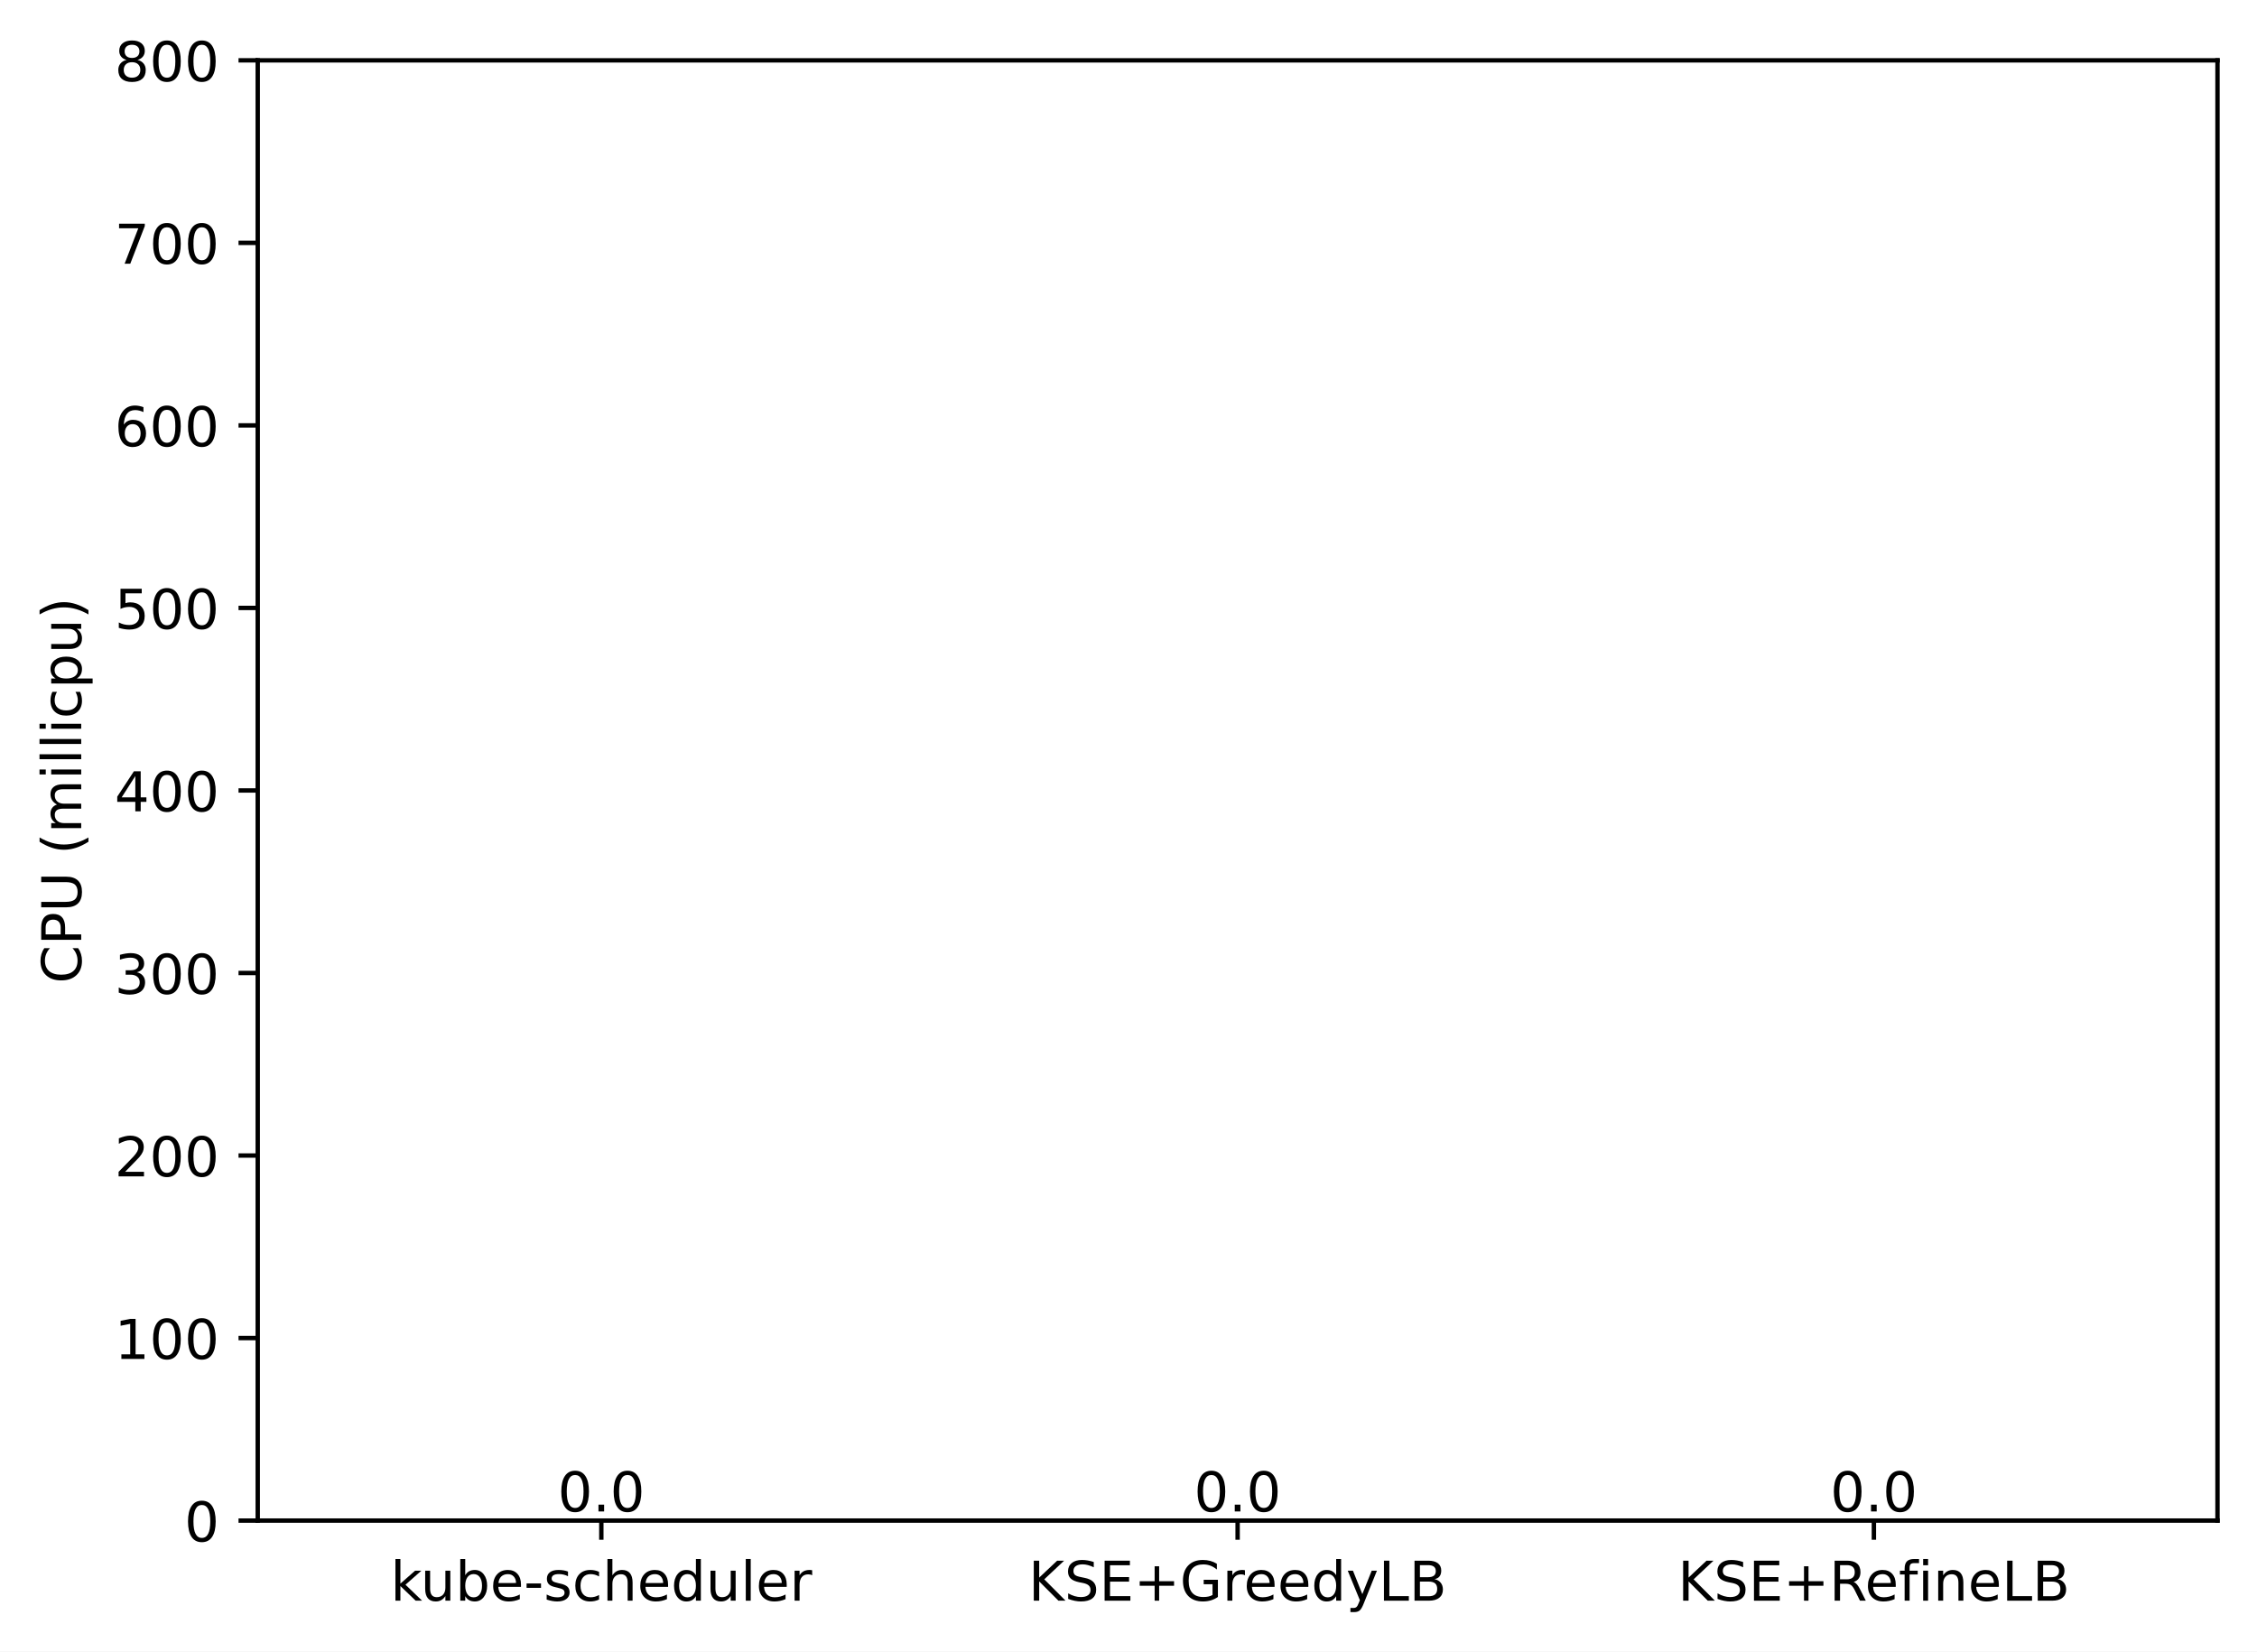
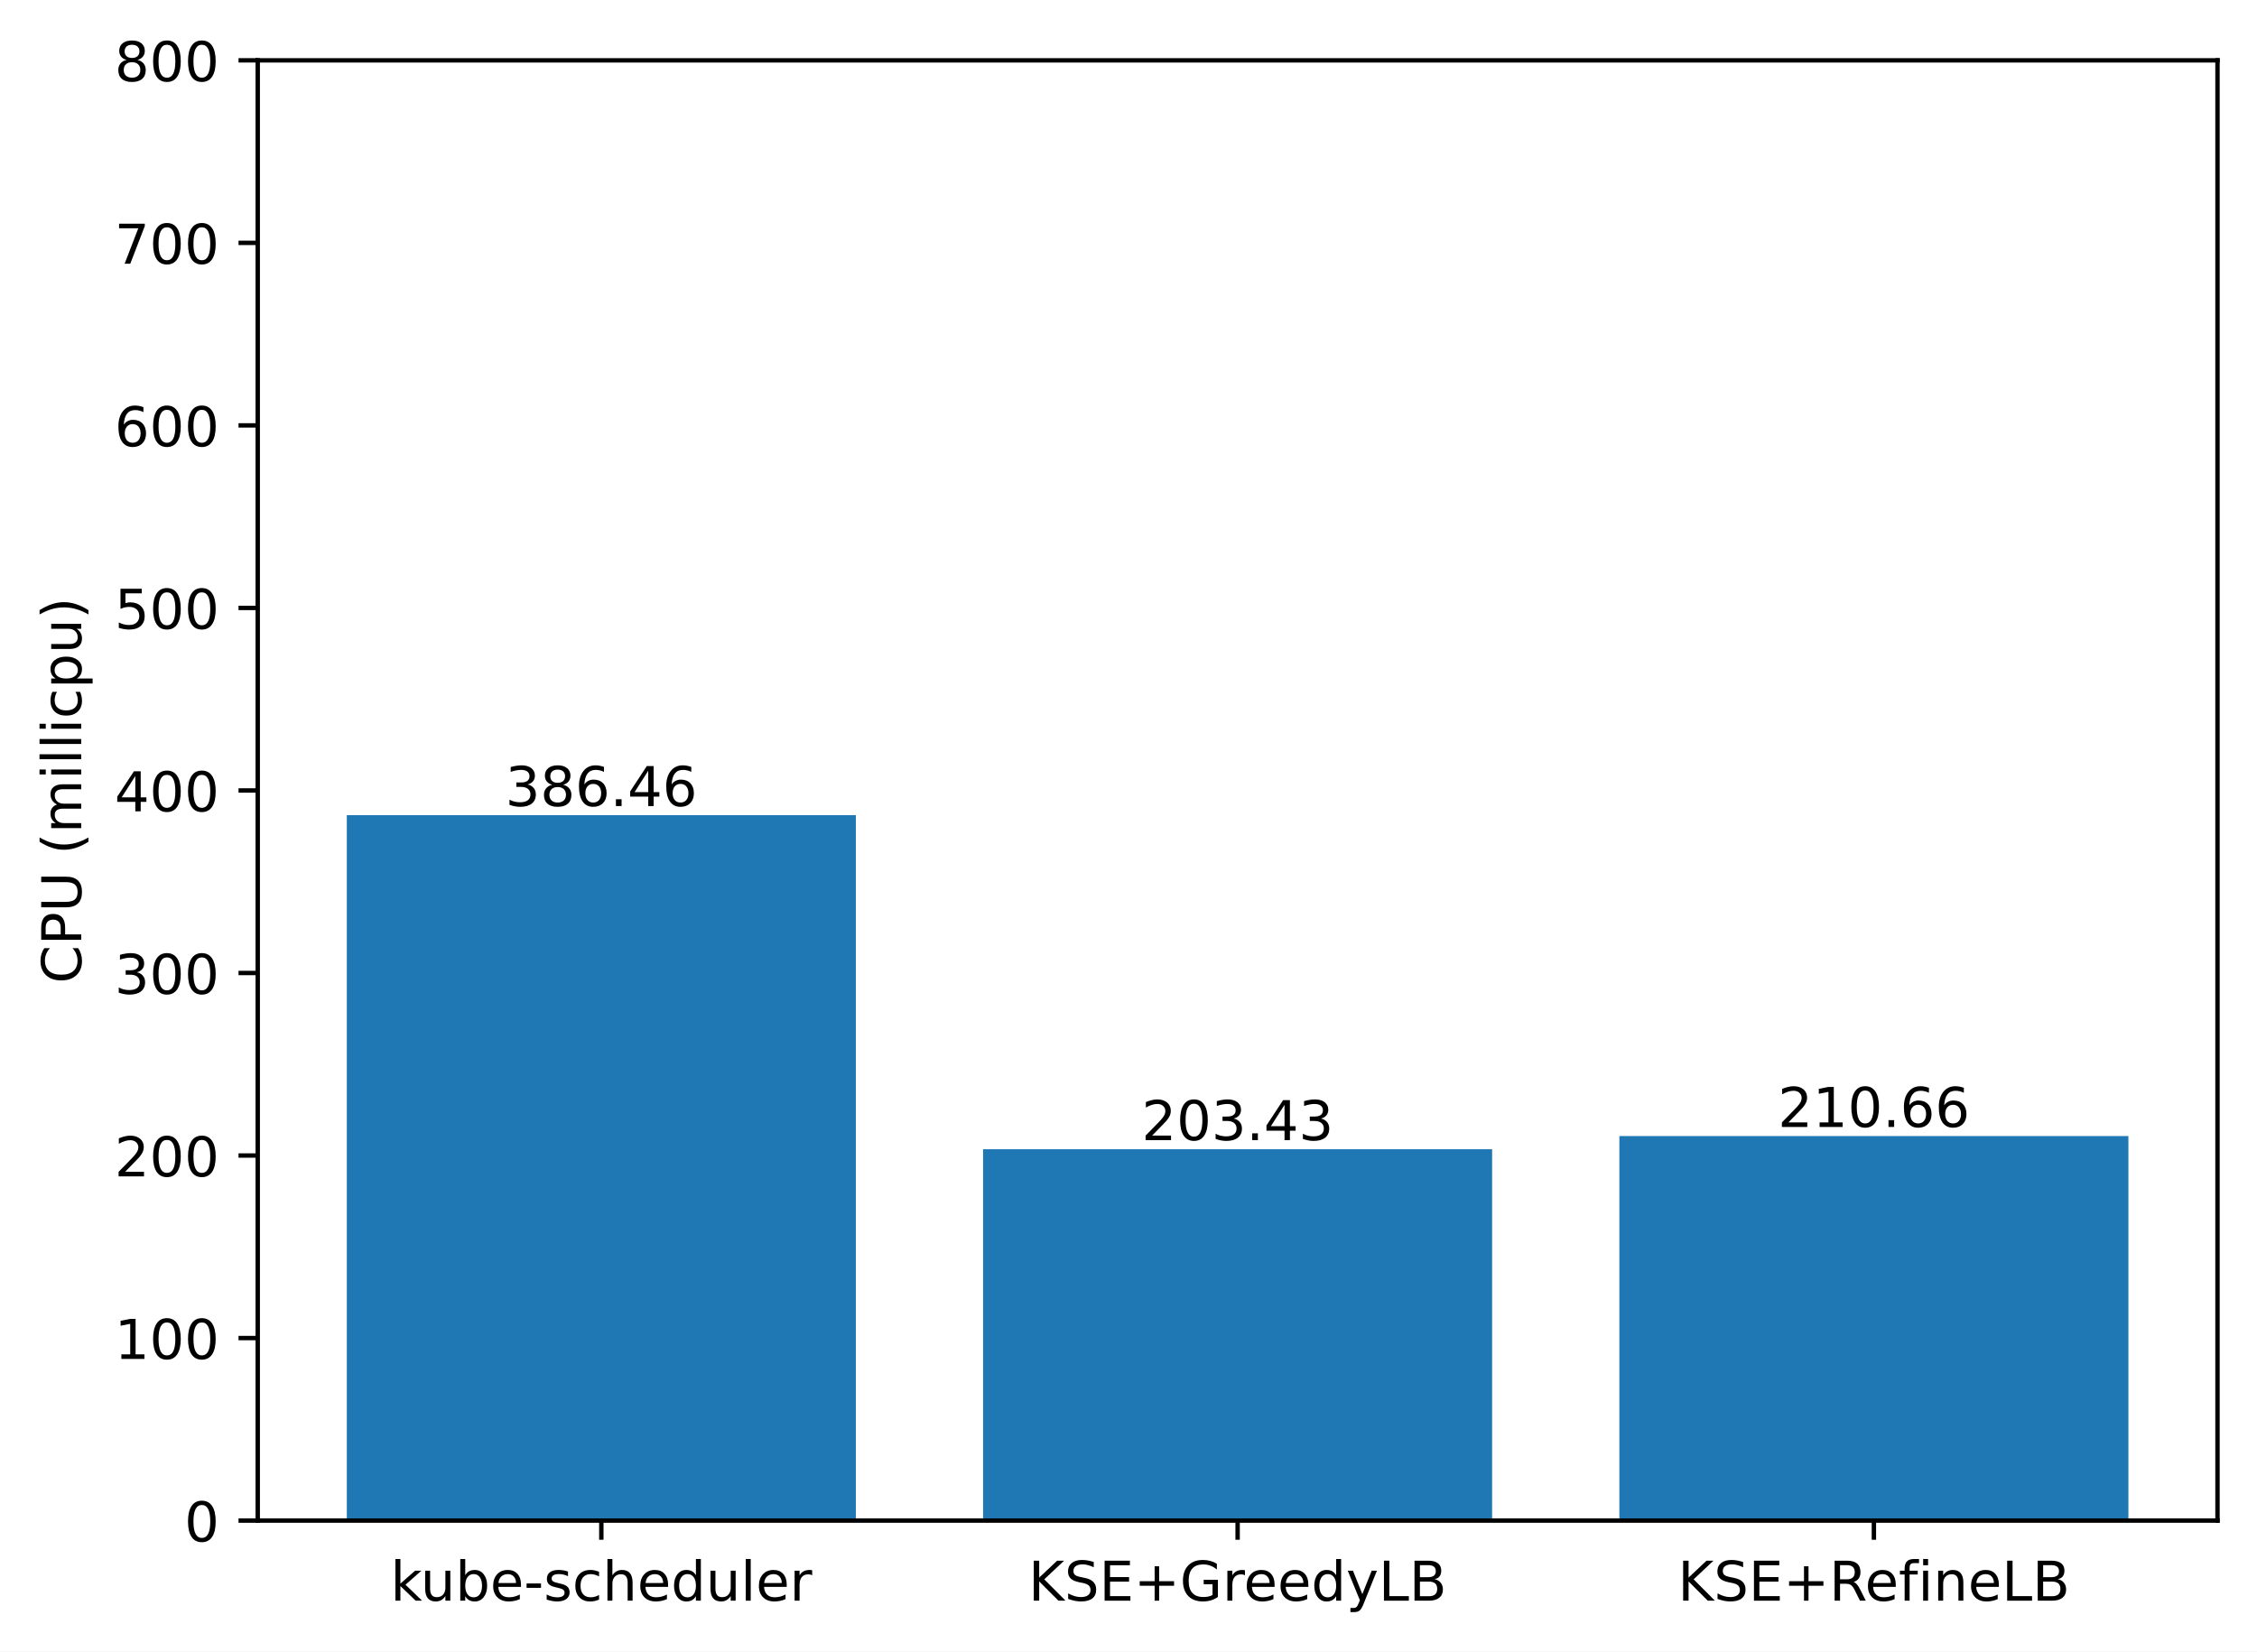
<svg xmlns="http://www.w3.org/2000/svg" xmlns:xlink="http://www.w3.org/1999/xlink" width="411.286pt" height="300.989pt" viewBox="0 0 411.286 300.989" version="1.1">
  <defs>
    <style type="text/css">*{stroke-linejoin: round; stroke-linecap: butt}</style>
  </defs>
  <g id="figure_1">
    <g id="patch_1">
      <path d="M 0 300.989  L 411.286 300.989  L 411.286 0  L 0 0  z " style="fill: #ffffff" />
    </g>
    <g id="axes_1">
      <g id="patch_2">
        <path d="M 46.966 277.111  L 404.086 277.111  L 404.086 10.999  L 46.966 10.999  z " style="fill: #ffffff" />
      </g>
      <g id="patch_3">
-         <path d="M 63.198 277.111  L 155.957 277.111  L 155.957 277.111  L 63.198 277.111  z " clip-path="url(#p5b74772a13)" style="fill: #1f77b4" />
+         <path d="M 63.198 277.111  L 155.957 277.111  L 155.957 148.559  L 63.198 148.559  z " clip-path="url(#p8210114c65)" style="fill: #1f77b4" />
      </g>
      <g id="patch_4">
-         <path d="M 179.146 277.111  L 271.905 277.111  L 271.905 277.111  L 179.146 277.111  z " clip-path="url(#p5b74772a13)" style="fill: #1f77b4" />
+         <path d="M 179.146 277.111  L 271.905 277.111  L 271.905 209.442  L 179.146 209.442  z " clip-path="url(#p8210114c65)" style="fill: #1f77b4" />
      </g>
      <g id="patch_5">
-         <path d="M 295.094 277.111  L 387.853 277.111  L 387.853 277.111  L 295.094 277.111  z " clip-path="url(#p5b74772a13)" style="fill: #1f77b4" />
+         <path d="M 295.094 277.111  L 387.853 277.111  L 387.853 207.037  L 295.094 207.037  z " clip-path="url(#p8210114c65)" style="fill: #1f77b4" />
      </g>
      <g id="matplotlib.axis_1">
        <g id="xtick_1">
          <g id="line2d_1">
            <defs>
-               <path id="m9b5646c5d6" d="M 0 0  L 0 3.5  " style="stroke: #000000; stroke-width: 0.8" />
+               <path id="m7351c41ca5" d="M 0 0  L 0 3.5  " style="stroke: #000000; stroke-width: 0.8" />
            </defs>
            <g>
-               <use xlink:href="#m9b5646c5d6" x="109.578" y="277.111" style="stroke: #000000; stroke-width: 0.8" />
+               <use xlink:href="#m7351c41ca5" x="109.578" y="277.111" style="stroke: #000000; stroke-width: 0.8" />
            </g>
          </g>
          <g id="text_1">
            <g transform="translate(71.15179 291.7097)scale(0.1 -0.1)">
              <defs>
                <path id="DejaVuSans-6b" d="M 581 4863  L 1159 4863  L 1159 1991  L 2875 3500  L 3609 3500  L 1753 1863  L 3688 0  L 2938 0  L 1159 1709  L 1159 0  L 581 0  L 581 4863  z " transform="scale(0.015625)" />
                <path id="DejaVuSans-75" d="M 544 1381  L 544 3500  L 1119 3500  L 1119 1403  Q 1119 906 1312 657  Q 1506 409 1894 409  Q 2359 409 2629 706  Q 2900 1003 2900 1516  L 2900 3500  L 3475 3500  L 3475 0  L 2900 0  L 2900 538  Q 2691 219 2414 64  Q 2138 -91 1772 -91  Q 1169 -91 856 284  Q 544 659 544 1381  z M 1991 3584  L 1991 3584  z " transform="scale(0.015625)" />
                <path id="DejaVuSans-62" d="M 3116 1747  Q 3116 2381 2855 2742  Q 2594 3103 2138 3103  Q 1681 3103 1420 2742  Q 1159 2381 1159 1747  Q 1159 1113 1420 752  Q 1681 391 2138 391  Q 2594 391 2855 752  Q 3116 1113 3116 1747  z M 1159 2969  Q 1341 3281 1617 3432  Q 1894 3584 2278 3584  Q 2916 3584 3314 3078  Q 3713 2572 3713 1747  Q 3713 922 3314 415  Q 2916 -91 2278 -91  Q 1894 -91 1617 61  Q 1341 213 1159 525  L 1159 0  L 581 0  L 581 4863  L 1159 4863  L 1159 2969  z " transform="scale(0.015625)" />
                <path id="DejaVuSans-65" d="M 3597 1894  L 3597 1613  L 953 1613  Q 991 1019 1311 708  Q 1631 397 2203 397  Q 2534 397 2845 478  Q 3156 559 3463 722  L 3463 178  Q 3153 47 2828 -22  Q 2503 -91 2169 -91  Q 1331 -91 842 396  Q 353 884 353 1716  Q 353 2575 817 3079  Q 1281 3584 2069 3584  Q 2775 3584 3186 3129  Q 3597 2675 3597 1894  z M 3022 2063  Q 3016 2534 2758 2815  Q 2500 3097 2075 3097  Q 1594 3097 1305 2825  Q 1016 2553 972 2059  L 3022 2063  z " transform="scale(0.015625)" />
                <path id="DejaVuSans-2d" d="M 313 2009  L 1997 2009  L 1997 1497  L 313 1497  L 313 2009  z " transform="scale(0.015625)" />
                <path id="DejaVuSans-73" d="M 2834 3397  L 2834 2853  Q 2591 2978 2328 3040  Q 2066 3103 1784 3103  Q 1356 3103 1142 2972  Q 928 2841 928 2578  Q 928 2378 1081 2264  Q 1234 2150 1697 2047  L 1894 2003  Q 2506 1872 2764 1633  Q 3022 1394 3022 966  Q 3022 478 2636 193  Q 2250 -91 1575 -91  Q 1294 -91 989 -36  Q 684 19 347 128  L 347 722  Q 666 556 975 473  Q 1284 391 1588 391  Q 1994 391 2212 530  Q 2431 669 2431 922  Q 2431 1156 2273 1281  Q 2116 1406 1581 1522  L 1381 1569  Q 847 1681 609 1914  Q 372 2147 372 2553  Q 372 3047 722 3315  Q 1072 3584 1716 3584  Q 2034 3584 2315 3537  Q 2597 3491 2834 3397  z " transform="scale(0.015625)" />
                <path id="DejaVuSans-63" d="M 3122 3366  L 3122 2828  Q 2878 2963 2633 3030  Q 2388 3097 2138 3097  Q 1578 3097 1268 2742  Q 959 2388 959 1747  Q 959 1106 1268 751  Q 1578 397 2138 397  Q 2388 397 2633 464  Q 2878 531 3122 666  L 3122 134  Q 2881 22 2623 -34  Q 2366 -91 2075 -91  Q 1284 -91 818 406  Q 353 903 353 1747  Q 353 2603 823 3093  Q 1294 3584 2113 3584  Q 2378 3584 2631 3529  Q 2884 3475 3122 3366  z " transform="scale(0.015625)" />
                <path id="DejaVuSans-68" d="M 3513 2113  L 3513 0  L 2938 0  L 2938 2094  Q 2938 2591 2744 2837  Q 2550 3084 2163 3084  Q 1697 3084 1428 2787  Q 1159 2491 1159 1978  L 1159 0  L 581 0  L 581 4863  L 1159 4863  L 1159 2956  Q 1366 3272 1645 3428  Q 1925 3584 2291 3584  Q 2894 3584 3203 3211  Q 3513 2838 3513 2113  z " transform="scale(0.015625)" />
                <path id="DejaVuSans-64" d="M 2906 2969  L 2906 4863  L 3481 4863  L 3481 0  L 2906 0  L 2906 525  Q 2725 213 2448 61  Q 2172 -91 1784 -91  Q 1150 -91 751 415  Q 353 922 353 1747  Q 353 2572 751 3078  Q 1150 3584 1784 3584  Q 2172 3584 2448 3432  Q 2725 3281 2906 2969  z M 947 1747  Q 947 1113 1208 752  Q 1469 391 1925 391  Q 2381 391 2643 752  Q 2906 1113 2906 1747  Q 2906 2381 2643 2742  Q 2381 3103 1925 3103  Q 1469 3103 1208 2742  Q 947 2381 947 1747  z " transform="scale(0.015625)" />
                <path id="DejaVuSans-6c" d="M 603 4863  L 1178 4863  L 1178 0  L 603 0  L 603 4863  z " transform="scale(0.015625)" />
                <path id="DejaVuSans-72" d="M 2631 2963  Q 2534 3019 2420 3045  Q 2306 3072 2169 3072  Q 1681 3072 1420 2755  Q 1159 2438 1159 1844  L 1159 0  L 581 0  L 581 3500  L 1159 3500  L 1159 2956  Q 1341 3275 1631 3429  Q 1922 3584 2338 3584  Q 2397 3584 2469 3576  Q 2541 3569 2628 3553  L 2631 2963  z " transform="scale(0.015625)" />
              </defs>
              <use xlink:href="#DejaVuSans-6b" />
              <use xlink:href="#DejaVuSans-75" x="54.785" />
              <use xlink:href="#DejaVuSans-62" x="118.164" />
              <use xlink:href="#DejaVuSans-65" x="181.641" />
              <use xlink:href="#DejaVuSans-2d" x="243.164" />
              <use xlink:href="#DejaVuSans-73" x="279.248" />
              <use xlink:href="#DejaVuSans-63" x="331.348" />
              <use xlink:href="#DejaVuSans-68" x="386.328" />
              <use xlink:href="#DejaVuSans-65" x="449.707" />
              <use xlink:href="#DejaVuSans-64" x="511.23" />
              <use xlink:href="#DejaVuSans-75" x="574.707" />
              <use xlink:href="#DejaVuSans-6c" x="638.086" />
              <use xlink:href="#DejaVuSans-65" x="665.869" />
              <use xlink:href="#DejaVuSans-72" x="727.393" />
            </g>
          </g>
        </g>
        <g id="xtick_2">
          <g id="line2d_2">
            <g>
-               <use xlink:href="#m9b5646c5d6" x="225.526" y="277.111" style="stroke: #000000; stroke-width: 0.8" />
+               <use xlink:href="#m7351c41ca5" x="225.526" y="277.111" style="stroke: #000000; stroke-width: 0.8" />
            </g>
          </g>
          <g id="text_2">
            <g transform="translate(187.403 291.7097)scale(0.1 -0.1)">
              <defs>
                <path id="DejaVuSans-4b" d="M 628 4666  L 1259 4666  L 1259 2694  L 3353 4666  L 4166 4666  L 1850 2491  L 4331 0  L 3500 0  L 1259 2247  L 1259 0  L 628 0  L 628 4666  z " transform="scale(0.015625)" />
                <path id="DejaVuSans-53" d="M 3425 4513  L 3425 3897  Q 3066 4069 2747 4153  Q 2428 4238 2131 4238  Q 1616 4238 1336 4038  Q 1056 3838 1056 3469  Q 1056 3159 1242 3001  Q 1428 2844 1947 2747  L 2328 2669  Q 3034 2534 3370 2195  Q 3706 1856 3706 1288  Q 3706 609 3251 259  Q 2797 -91 1919 -91  Q 1588 -91 1214 -16  Q 841 59 441 206  L 441 856  Q 825 641 1194 531  Q 1563 422 1919 422  Q 2459 422 2753 634  Q 3047 847 3047 1241  Q 3047 1584 2836 1778  Q 2625 1972 2144 2069  L 1759 2144  Q 1053 2284 737 2584  Q 422 2884 422 3419  Q 422 4038 858 4394  Q 1294 4750 2059 4750  Q 2388 4750 2728 4690  Q 3069 4631 3425 4513  z " transform="scale(0.015625)" />
                <path id="DejaVuSans-45" d="M 628 4666  L 3578 4666  L 3578 4134  L 1259 4134  L 1259 2753  L 3481 2753  L 3481 2222  L 1259 2222  L 1259 531  L 3634 531  L 3634 0  L 628 0  L 628 4666  z " transform="scale(0.015625)" />
                <path id="DejaVuSans-2b" d="M 2944 4013  L 2944 2272  L 4684 2272  L 4684 1741  L 2944 1741  L 2944 0  L 2419 0  L 2419 1741  L 678 1741  L 678 2272  L 2419 2272  L 2419 4013  L 2944 4013  z " transform="scale(0.015625)" />
                <path id="DejaVuSans-47" d="M 3809 666  L 3809 1919  L 2778 1919  L 2778 2438  L 4434 2438  L 4434 434  Q 4069 175 3628 42  Q 3188 -91 2688 -91  Q 1594 -91 976 548  Q 359 1188 359 2328  Q 359 3472 976 4111  Q 1594 4750 2688 4750  Q 3144 4750 3555 4637  Q 3966 4525 4313 4306  L 4313 3634  Q 3963 3931 3569 4081  Q 3175 4231 2741 4231  Q 1884 4231 1454 3753  Q 1025 3275 1025 2328  Q 1025 1384 1454 906  Q 1884 428 2741 428  Q 3075 428 3337 486  Q 3600 544 3809 666  z " transform="scale(0.015625)" />
                <path id="DejaVuSans-79" d="M 2059 -325  Q 1816 -950 1584 -1140  Q 1353 -1331 966 -1331  L 506 -1331  L 506 -850  L 844 -850  Q 1081 -850 1212 -737  Q 1344 -625 1503 -206  L 1606 56  L 191 3500  L 800 3500  L 1894 763  L 2988 3500  L 3597 3500  L 2059 -325  z " transform="scale(0.015625)" />
                <path id="DejaVuSans-4c" d="M 628 4666  L 1259 4666  L 1259 531  L 3531 531  L 3531 0  L 628 0  L 628 4666  z " transform="scale(0.015625)" />
                <path id="DejaVuSans-42" d="M 1259 2228  L 1259 519  L 2272 519  Q 2781 519 3026 730  Q 3272 941 3272 1375  Q 3272 1813 3026 2020  Q 2781 2228 2272 2228  L 1259 2228  z M 1259 4147  L 1259 2741  L 2194 2741  Q 2656 2741 2882 2914  Q 3109 3088 3109 3444  Q 3109 3797 2882 3972  Q 2656 4147 2194 4147  L 1259 4147  z M 628 4666  L 2241 4666  Q 2963 4666 3353 4366  Q 3744 4066 3744 3513  Q 3744 3084 3544 2831  Q 3344 2578 2956 2516  Q 3422 2416 3680 2098  Q 3938 1781 3938 1306  Q 3938 681 3513 340  Q 3088 0 2303 0  L 628 0  L 628 4666  z " transform="scale(0.015625)" />
              </defs>
              <use xlink:href="#DejaVuSans-4b" />
              <use xlink:href="#DejaVuSans-53" x="65.576" />
              <use xlink:href="#DejaVuSans-45" x="129.053" />
              <use xlink:href="#DejaVuSans-2b" x="192.236" />
              <use xlink:href="#DejaVuSans-47" x="276.025" />
              <use xlink:href="#DejaVuSans-72" x="353.516" />
              <use xlink:href="#DejaVuSans-65" x="392.379" />
              <use xlink:href="#DejaVuSans-65" x="453.902" />
              <use xlink:href="#DejaVuSans-64" x="515.426" />
              <use xlink:href="#DejaVuSans-79" x="578.902" />
              <use xlink:href="#DejaVuSans-4c" x="638.082" />
              <use xlink:href="#DejaVuSans-42" x="693.795" />
            </g>
          </g>
        </g>
        <g id="xtick_3">
          <g id="line2d_3">
            <g>
-               <use xlink:href="#m9b5646c5d6" x="341.474" y="277.111" style="stroke: #000000; stroke-width: 0.8" />
+               <use xlink:href="#m7351c41ca5" x="341.474" y="277.111" style="stroke: #000000; stroke-width: 0.8" />
            </g>
          </g>
          <g id="text_3">
            <g transform="translate(305.7346 291.7097)scale(0.1 -0.1)">
              <defs>
                <path id="DejaVuSans-52" d="M 2841 2188  Q 3044 2119 3236 1894  Q 3428 1669 3622 1275  L 4263 0  L 3584 0  L 2988 1197  Q 2756 1666 2539 1819  Q 2322 1972 1947 1972  L 1259 1972  L 1259 0  L 628 0  L 628 4666  L 2053 4666  Q 2853 4666 3247 4331  Q 3641 3997 3641 3322  Q 3641 2881 3436 2590  Q 3231 2300 2841 2188  z M 1259 4147  L 1259 2491  L 2053 2491  Q 2509 2491 2742 2702  Q 2975 2913 2975 3322  Q 2975 3731 2742 3939  Q 2509 4147 2053 4147  L 1259 4147  z " transform="scale(0.015625)" />
                <path id="DejaVuSans-66" d="M 2375 4863  L 2375 4384  L 1825 4384  Q 1516 4384 1395 4259  Q 1275 4134 1275 3809  L 1275 3500  L 2222 3500  L 2222 3053  L 1275 3053  L 1275 0  L 697 0  L 697 3053  L 147 3053  L 147 3500  L 697 3500  L 697 3744  Q 697 4328 969 4595  Q 1241 4863 1831 4863  L 2375 4863  z " transform="scale(0.015625)" />
                <path id="DejaVuSans-69" d="M 603 3500  L 1178 3500  L 1178 0  L 603 0  L 603 3500  z M 603 4863  L 1178 4863  L 1178 4134  L 603 4134  L 603 4863  z " transform="scale(0.015625)" />
                <path id="DejaVuSans-6e" d="M 3513 2113  L 3513 0  L 2938 0  L 2938 2094  Q 2938 2591 2744 2837  Q 2550 3084 2163 3084  Q 1697 3084 1428 2787  Q 1159 2491 1159 1978  L 1159 0  L 581 0  L 581 3500  L 1159 3500  L 1159 2956  Q 1366 3272 1645 3428  Q 1925 3584 2291 3584  Q 2894 3584 3203 3211  Q 3513 2838 3513 2113  z " transform="scale(0.015625)" />
              </defs>
              <use xlink:href="#DejaVuSans-4b" />
              <use xlink:href="#DejaVuSans-53" x="65.576" />
              <use xlink:href="#DejaVuSans-45" x="129.053" />
              <use xlink:href="#DejaVuSans-2b" x="192.236" />
              <use xlink:href="#DejaVuSans-52" x="276.025" />
              <use xlink:href="#DejaVuSans-65" x="341.008" />
              <use xlink:href="#DejaVuSans-66" x="402.531" />
              <use xlink:href="#DejaVuSans-69" x="437.736" />
              <use xlink:href="#DejaVuSans-6e" x="465.52" />
              <use xlink:href="#DejaVuSans-65" x="528.898" />
              <use xlink:href="#DejaVuSans-4c" x="590.422" />
              <use xlink:href="#DejaVuSans-42" x="646.135" />
            </g>
          </g>
        </g>
      </g>
      <g id="matplotlib.axis_2">
        <g id="ytick_1">
          <g id="line2d_4">
            <defs>
-               <path id="m21cf8d0efa" d="M 0 0  L -3.5 0  " style="stroke: #000000; stroke-width: 0.8" />
+               <path id="m4126a74e26" d="M 0 0  L -3.5 0  " style="stroke: #000000; stroke-width: 0.8" />
            </defs>
            <g>
-               <use xlink:href="#m21cf8d0efa" x="46.966" y="277.111" style="stroke: #000000; stroke-width: 0.8" />
+               <use xlink:href="#m4126a74e26" x="46.966" y="277.111" style="stroke: #000000; stroke-width: 0.8" />
            </g>
          </g>
          <g id="text_4">
            <g transform="translate(33.60312 280.9104)scale(0.1 -0.1)">
              <defs>
                <path id="DejaVuSans-30" d="M 2034 4250  Q 1547 4250 1301 3770  Q 1056 3291 1056 2328  Q 1056 1369 1301 889  Q 1547 409 2034 409  Q 2525 409 2770 889  Q 3016 1369 3016 2328  Q 3016 3291 2770 3770  Q 2525 4250 2034 4250  z M 2034 4750  Q 2819 4750 3233 4129  Q 3647 3509 3647 2328  Q 3647 1150 3233 529  Q 2819 -91 2034 -91  Q 1250 -91 836 529  Q 422 1150 422 2328  Q 422 3509 836 4129  Q 1250 4750 2034 4750  z " transform="scale(0.015625)" />
              </defs>
              <use xlink:href="#DejaVuSans-30" />
            </g>
          </g>
        </g>
        <g id="ytick_2">
          <g id="line2d_5">
            <g>
-               <use xlink:href="#m21cf8d0efa" x="46.966" y="243.847" style="stroke: #000000; stroke-width: 0.8" />
+               <use xlink:href="#m4126a74e26" x="46.966" y="243.847" style="stroke: #000000; stroke-width: 0.8" />
            </g>
          </g>
          <g id="text_5">
            <g transform="translate(20.87813 247.6464)scale(0.1 -0.1)">
              <defs>
                <path id="DejaVuSans-31" d="M 794 531  L 1825 531  L 1825 4091  L 703 3866  L 703 4441  L 1819 4666  L 2450 4666  L 2450 531  L 3481 531  L 3481 0  L 794 0  L 794 531  z " transform="scale(0.015625)" />
              </defs>
              <use xlink:href="#DejaVuSans-31" />
              <use xlink:href="#DejaVuSans-30" x="63.623" />
              <use xlink:href="#DejaVuSans-30" x="127.246" />
            </g>
          </g>
        </g>
        <g id="ytick_3">
          <g id="line2d_6">
            <g>
-               <use xlink:href="#m21cf8d0efa" x="46.966" y="210.583" style="stroke: #000000; stroke-width: 0.8" />
+               <use xlink:href="#m4126a74e26" x="46.966" y="210.583" style="stroke: #000000; stroke-width: 0.8" />
            </g>
          </g>
          <g id="text_6">
            <g transform="translate(20.87813 214.3824)scale(0.1 -0.1)">
              <defs>
                <path id="DejaVuSans-32" d="M 1228 531  L 3431 531  L 3431 0  L 469 0  L 469 531  Q 828 903 1448 1529  Q 2069 2156 2228 2338  Q 2531 2678 2651 2914  Q 2772 3150 2772 3378  Q 2772 3750 2511 3984  Q 2250 4219 1831 4219  Q 1534 4219 1204 4116  Q 875 4013 500 3803  L 500 4441  Q 881 4594 1212 4672  Q 1544 4750 1819 4750  Q 2544 4750 2975 4387  Q 3406 4025 3406 3419  Q 3406 3131 3298 2873  Q 3191 2616 2906 2266  Q 2828 2175 2409 1742  Q 1991 1309 1228 531  z " transform="scale(0.015625)" />
              </defs>
              <use xlink:href="#DejaVuSans-32" />
              <use xlink:href="#DejaVuSans-30" x="63.623" />
              <use xlink:href="#DejaVuSans-30" x="127.246" />
            </g>
          </g>
        </g>
        <g id="ytick_4">
          <g id="line2d_7">
            <g>
-               <use xlink:href="#m21cf8d0efa" x="46.966" y="177.319" style="stroke: #000000; stroke-width: 0.8" />
+               <use xlink:href="#m4126a74e26" x="46.966" y="177.319" style="stroke: #000000; stroke-width: 0.8" />
            </g>
          </g>
          <g id="text_7">
            <g transform="translate(20.87813 181.1184)scale(0.1 -0.1)">
              <defs>
                <path id="DejaVuSans-33" d="M 2597 2516  Q 3050 2419 3304 2112  Q 3559 1806 3559 1356  Q 3559 666 3084 287  Q 2609 -91 1734 -91  Q 1441 -91 1130 -33  Q 819 25 488 141  L 488 750  Q 750 597 1062 519  Q 1375 441 1716 441  Q 2309 441 2620 675  Q 2931 909 2931 1356  Q 2931 1769 2642 2001  Q 2353 2234 1838 2234  L 1294 2234  L 1294 2753  L 1863 2753  Q 2328 2753 2575 2939  Q 2822 3125 2822 3475  Q 2822 3834 2567 4026  Q 2313 4219 1838 4219  Q 1578 4219 1281 4162  Q 984 4106 628 3988  L 628 4550  Q 988 4650 1302 4700  Q 1616 4750 1894 4750  Q 2613 4750 3031 4423  Q 3450 4097 3450 3541  Q 3450 3153 3228 2886  Q 3006 2619 2597 2516  z " transform="scale(0.015625)" />
              </defs>
              <use xlink:href="#DejaVuSans-33" />
              <use xlink:href="#DejaVuSans-30" x="63.623" />
              <use xlink:href="#DejaVuSans-30" x="127.246" />
            </g>
          </g>
        </g>
        <g id="ytick_5">
          <g id="line2d_8">
            <g>
-               <use xlink:href="#m21cf8d0efa" x="46.966" y="144.055" style="stroke: #000000; stroke-width: 0.8" />
+               <use xlink:href="#m4126a74e26" x="46.966" y="144.055" style="stroke: #000000; stroke-width: 0.8" />
            </g>
          </g>
          <g id="text_8">
            <g transform="translate(20.87813 147.8544)scale(0.1 -0.1)">
              <defs>
                <path id="DejaVuSans-34" d="M 2419 4116  L 825 1625  L 2419 1625  L 2419 4116  z M 2253 4666  L 3047 4666  L 3047 1625  L 3713 1625  L 3713 1100  L 3047 1100  L 3047 0  L 2419 0  L 2419 1100  L 313 1100  L 313 1709  L 2253 4666  z " transform="scale(0.015625)" />
              </defs>
              <use xlink:href="#DejaVuSans-34" />
              <use xlink:href="#DejaVuSans-30" x="63.623" />
              <use xlink:href="#DejaVuSans-30" x="127.246" />
            </g>
          </g>
        </g>
        <g id="ytick_6">
          <g id="line2d_9">
            <g>
-               <use xlink:href="#m21cf8d0efa" x="46.966" y="110.791" style="stroke: #000000; stroke-width: 0.8" />
+               <use xlink:href="#m4126a74e26" x="46.966" y="110.791" style="stroke: #000000; stroke-width: 0.8" />
            </g>
          </g>
          <g id="text_9">
            <g transform="translate(20.87813 114.5904)scale(0.1 -0.1)">
              <defs>
                <path id="DejaVuSans-35" d="M 691 4666  L 3169 4666  L 3169 4134  L 1269 4134  L 1269 2991  Q 1406 3038 1543 3061  Q 1681 3084 1819 3084  Q 2600 3084 3056 2656  Q 3513 2228 3513 1497  Q 3513 744 3044 326  Q 2575 -91 1722 -91  Q 1428 -91 1123 -41  Q 819 9 494 109  L 494 744  Q 775 591 1075 516  Q 1375 441 1709 441  Q 2250 441 2565 725  Q 2881 1009 2881 1497  Q 2881 1984 2565 2268  Q 2250 2553 1709 2553  Q 1456 2553 1204 2497  Q 953 2441 691 2322  L 691 4666  z " transform="scale(0.015625)" />
              </defs>
              <use xlink:href="#DejaVuSans-35" />
              <use xlink:href="#DejaVuSans-30" x="63.623" />
              <use xlink:href="#DejaVuSans-30" x="127.246" />
            </g>
          </g>
        </g>
        <g id="ytick_7">
          <g id="line2d_10">
            <g>
-               <use xlink:href="#m21cf8d0efa" x="46.966" y="77.527" style="stroke: #000000; stroke-width: 0.8" />
+               <use xlink:href="#m4126a74e26" x="46.966" y="77.527" style="stroke: #000000; stroke-width: 0.8" />
            </g>
          </g>
          <g id="text_10">
            <g transform="translate(20.87813 81.32644)scale(0.1 -0.1)">
              <defs>
                <path id="DejaVuSans-36" d="M 2113 2584  Q 1688 2584 1439 2293  Q 1191 2003 1191 1497  Q 1191 994 1439 701  Q 1688 409 2113 409  Q 2538 409 2786 701  Q 3034 994 3034 1497  Q 3034 2003 2786 2293  Q 2538 2584 2113 2584  z M 3366 4563  L 3366 3988  Q 3128 4100 2886 4159  Q 2644 4219 2406 4219  Q 1781 4219 1451 3797  Q 1122 3375 1075 2522  Q 1259 2794 1537 2939  Q 1816 3084 2150 3084  Q 2853 3084 3261 2657  Q 3669 2231 3669 1497  Q 3669 778 3244 343  Q 2819 -91 2113 -91  Q 1303 -91 875 529  Q 447 1150 447 2328  Q 447 3434 972 4092  Q 1497 4750 2381 4750  Q 2619 4750 2861 4703  Q 3103 4656 3366 4563  z " transform="scale(0.015625)" />
              </defs>
              <use xlink:href="#DejaVuSans-36" />
              <use xlink:href="#DejaVuSans-30" x="63.623" />
              <use xlink:href="#DejaVuSans-30" x="127.246" />
            </g>
          </g>
        </g>
        <g id="ytick_8">
          <g id="line2d_11">
            <g>
-               <use xlink:href="#m21cf8d0efa" x="46.966" y="44.263" style="stroke: #000000; stroke-width: 0.8" />
+               <use xlink:href="#m4126a74e26" x="46.966" y="44.263" style="stroke: #000000; stroke-width: 0.8" />
            </g>
          </g>
          <g id="text_11">
            <g transform="translate(20.87813 48.06244)scale(0.1 -0.1)">
              <defs>
                <path id="DejaVuSans-37" d="M 525 4666  L 3525 4666  L 3525 4397  L 1831 0  L 1172 0  L 2766 4134  L 525 4134  L 525 4666  z " transform="scale(0.015625)" />
              </defs>
              <use xlink:href="#DejaVuSans-37" />
              <use xlink:href="#DejaVuSans-30" x="63.623" />
              <use xlink:href="#DejaVuSans-30" x="127.246" />
            </g>
          </g>
        </g>
        <g id="ytick_9">
          <g id="line2d_12">
            <g>
-               <use xlink:href="#m21cf8d0efa" x="46.966" y="10.999" style="stroke: #000000; stroke-width: 0.8" />
+               <use xlink:href="#m4126a74e26" x="46.966" y="10.999" style="stroke: #000000; stroke-width: 0.8" />
            </g>
          </g>
          <g id="text_12">
            <g transform="translate(20.87813 14.79844)scale(0.1 -0.1)">
              <defs>
                <path id="DejaVuSans-38" d="M 2034 2216  Q 1584 2216 1326 1975  Q 1069 1734 1069 1313  Q 1069 891 1326 650  Q 1584 409 2034 409  Q 2484 409 2743 651  Q 3003 894 3003 1313  Q 3003 1734 2745 1975  Q 2488 2216 2034 2216  z M 1403 2484  Q 997 2584 770 2862  Q 544 3141 544 3541  Q 544 4100 942 4425  Q 1341 4750 2034 4750  Q 2731 4750 3128 4425  Q 3525 4100 3525 3541  Q 3525 3141 3298 2862  Q 3072 2584 2669 2484  Q 3125 2378 3379 2068  Q 3634 1759 3634 1313  Q 3634 634 3220 271  Q 2806 -91 2034 -91  Q 1263 -91 848 271  Q 434 634 434 1313  Q 434 1759 690 2068  Q 947 2378 1403 2484  z M 1172 3481  Q 1172 3119 1398 2916  Q 1625 2713 2034 2713  Q 2441 2713 2670 2916  Q 2900 3119 2900 3481  Q 2900 3844 2670 4047  Q 2441 4250 2034 4250  Q 1625 4250 1398 4047  Q 1172 3844 1172 3481  z " transform="scale(0.015625)" />
              </defs>
              <use xlink:href="#DejaVuSans-38" />
              <use xlink:href="#DejaVuSans-30" x="63.623" />
              <use xlink:href="#DejaVuSans-30" x="127.246" />
            </g>
          </g>
        </g>
        <g id="text_13">
          <g transform="translate(14.79844 179.2302)rotate(-90)scale(0.1 -0.1)">
            <defs>
              <path id="DejaVuSans-43" d="M 4122 4306  L 4122 3641  Q 3803 3938 3442 4084  Q 3081 4231 2675 4231  Q 1875 4231 1450 3742  Q 1025 3253 1025 2328  Q 1025 1406 1450 917  Q 1875 428 2675 428  Q 3081 428 3442 575  Q 3803 722 4122 1019  L 4122 359  Q 3791 134 3420 21  Q 3050 -91 2638 -91  Q 1578 -91 968 557  Q 359 1206 359 2328  Q 359 3453 968 4101  Q 1578 4750 2638 4750  Q 3056 4750 3426 4639  Q 3797 4528 4122 4306  z " transform="scale(0.015625)" />
              <path id="DejaVuSans-50" d="M 1259 4147  L 1259 2394  L 2053 2394  Q 2494 2394 2734 2622  Q 2975 2850 2975 3272  Q 2975 3691 2734 3919  Q 2494 4147 2053 4147  L 1259 4147  z M 628 4666  L 2053 4666  Q 2838 4666 3239 4311  Q 3641 3956 3641 3272  Q 3641 2581 3239 2228  Q 2838 1875 2053 1875  L 1259 1875  L 1259 0  L 628 0  L 628 4666  z " transform="scale(0.015625)" />
              <path id="DejaVuSans-55" d="M 556 4666  L 1191 4666  L 1191 1831  Q 1191 1081 1462 751  Q 1734 422 2344 422  Q 2950 422 3222 751  Q 3494 1081 3494 1831  L 3494 4666  L 4128 4666  L 4128 1753  Q 4128 841 3676 375  Q 3225 -91 2344 -91  Q 1459 -91 1007 375  Q 556 841 556 1753  L 556 4666  z " transform="scale(0.015625)" />
              <path id="DejaVuSans-20" transform="scale(0.015625)" />
              <path id="DejaVuSans-28" d="M 1984 4856  Q 1566 4138 1362 3434  Q 1159 2731 1159 2009  Q 1159 1288 1364 580  Q 1569 -128 1984 -844  L 1484 -844  Q 1016 -109 783 600  Q 550 1309 550 2009  Q 550 2706 781 3412  Q 1013 4119 1484 4856  L 1984 4856  z " transform="scale(0.015625)" />
              <path id="DejaVuSans-6d" d="M 3328 2828  Q 3544 3216 3844 3400  Q 4144 3584 4550 3584  Q 5097 3584 5394 3201  Q 5691 2819 5691 2113  L 5691 0  L 5113 0  L 5113 2094  Q 5113 2597 4934 2840  Q 4756 3084 4391 3084  Q 3944 3084 3684 2787  Q 3425 2491 3425 1978  L 3425 0  L 2847 0  L 2847 2094  Q 2847 2600 2669 2842  Q 2491 3084 2119 3084  Q 1678 3084 1418 2786  Q 1159 2488 1159 1978  L 1159 0  L 581 0  L 581 3500  L 1159 3500  L 1159 2956  Q 1356 3278 1631 3431  Q 1906 3584 2284 3584  Q 2666 3584 2933 3390  Q 3200 3197 3328 2828  z " transform="scale(0.015625)" />
              <path id="DejaVuSans-70" d="M 1159 525  L 1159 -1331  L 581 -1331  L 581 3500  L 1159 3500  L 1159 2969  Q 1341 3281 1617 3432  Q 1894 3584 2278 3584  Q 2916 3584 3314 3078  Q 3713 2572 3713 1747  Q 3713 922 3314 415  Q 2916 -91 2278 -91  Q 1894 -91 1617 61  Q 1341 213 1159 525  z M 3116 1747  Q 3116 2381 2855 2742  Q 2594 3103 2138 3103  Q 1681 3103 1420 2742  Q 1159 2381 1159 1747  Q 1159 1113 1420 752  Q 1681 391 2138 391  Q 2594 391 2855 752  Q 3116 1113 3116 1747  z " transform="scale(0.015625)" />
              <path id="DejaVuSans-29" d="M 513 4856  L 1013 4856  Q 1481 4119 1714 3412  Q 1947 2706 1947 2009  Q 1947 1309 1714 600  Q 1481 -109 1013 -844  L 513 -844  Q 928 -128 1133 580  Q 1338 1288 1338 2009  Q 1338 2731 1133 3434  Q 928 4138 513 4856  z " transform="scale(0.015625)" />
            </defs>
            <use xlink:href="#DejaVuSans-43" />
            <use xlink:href="#DejaVuSans-50" x="69.824" />
            <use xlink:href="#DejaVuSans-55" x="130.127" />
            <use xlink:href="#DejaVuSans-20" x="203.32" />
            <use xlink:href="#DejaVuSans-28" x="235.107" />
            <use xlink:href="#DejaVuSans-6d" x="274.121" />
            <use xlink:href="#DejaVuSans-69" x="371.533" />
            <use xlink:href="#DejaVuSans-6c" x="399.316" />
            <use xlink:href="#DejaVuSans-6c" x="427.1" />
            <use xlink:href="#DejaVuSans-69" x="454.883" />
            <use xlink:href="#DejaVuSans-63" x="482.666" />
            <use xlink:href="#DejaVuSans-70" x="537.646" />
            <use xlink:href="#DejaVuSans-75" x="601.123" />
            <use xlink:href="#DejaVuSans-29" x="664.502" />
          </g>
        </g>
      </g>
      <g id="patch_6">
        <path d="M 46.966 277.111  L 46.966 10.999  " style="fill: none; stroke: #000000; stroke-width: 0.8; stroke-linejoin: miter; stroke-linecap: square" />
      </g>
      <g id="patch_7">
        <path d="M 404.086 277.111  L 404.086 10.999  " style="fill: none; stroke: #000000; stroke-width: 0.8; stroke-linejoin: miter; stroke-linecap: square" />
      </g>
      <g id="patch_8">
        <path d="M 46.966 277.111  L 404.086 277.111  " style="fill: none; stroke: #000000; stroke-width: 0.8; stroke-linejoin: miter; stroke-linecap: square" />
      </g>
      <g id="patch_9">
        <path d="M 46.966 10.999  L 404.086 10.999  " style="fill: none; stroke: #000000; stroke-width: 0.8; stroke-linejoin: miter; stroke-linecap: square" />
      </g>
      <g id="text_14">
-         <g transform="translate(101.626 275.448)scale(0.1 -0.1)">
+         <g transform="translate(92.08226 146.896)scale(0.1 -0.1)">
          <defs>
            <path id="DejaVuSans-2e" d="M 684 794  L 1344 794  L 1344 0  L 684 0  L 684 794  z " transform="scale(0.015625)" />
          </defs>
-           <use xlink:href="#DejaVuSans-30" />
-           <use xlink:href="#DejaVuSans-2e" x="63.623" />
-           <use xlink:href="#DejaVuSans-30" x="95.41" />
+           <use xlink:href="#DejaVuSans-33" />
+           <use xlink:href="#DejaVuSans-38" x="63.623" />
+           <use xlink:href="#DejaVuSans-36" x="127.246" />
+           <use xlink:href="#DejaVuSans-2e" x="190.869" />
+           <use xlink:href="#DejaVuSans-34" x="222.656" />
+           <use xlink:href="#DejaVuSans-36" x="286.279" />
        </g>
      </g>
      <g id="text_15">
-         <g transform="translate(217.5741 275.448)scale(0.1 -0.1)">
-           <use xlink:href="#DejaVuSans-30" />
-           <use xlink:href="#DejaVuSans-2e" x="63.623" />
-           <use xlink:href="#DejaVuSans-30" x="95.41" />
+         <g transform="translate(208.0303 207.7791)scale(0.1 -0.1)">
+           <use xlink:href="#DejaVuSans-32" />
+           <use xlink:href="#DejaVuSans-30" x="63.623" />
+           <use xlink:href="#DejaVuSans-33" x="127.246" />
+           <use xlink:href="#DejaVuSans-2e" x="190.869" />
+           <use xlink:href="#DejaVuSans-34" x="222.656" />
+           <use xlink:href="#DejaVuSans-33" x="286.279" />
        </g>
      </g>
      <g id="text_16">
-         <g transform="translate(333.5221 275.448)scale(0.1 -0.1)">
-           <use xlink:href="#DejaVuSans-30" />
-           <use xlink:href="#DejaVuSans-2e" x="63.623" />
-           <use xlink:href="#DejaVuSans-30" x="95.41" />
+         <g transform="translate(323.9784 205.3741)scale(0.1 -0.1)">
+           <use xlink:href="#DejaVuSans-32" />
+           <use xlink:href="#DejaVuSans-31" x="63.623" />
+           <use xlink:href="#DejaVuSans-30" x="127.246" />
+           <use xlink:href="#DejaVuSans-2e" x="190.869" />
+           <use xlink:href="#DejaVuSans-36" x="222.656" />
+           <use xlink:href="#DejaVuSans-36" x="286.279" />
        </g>
      </g>
    </g>
  </g>
  <defs>
-     <clipPath id="p5b74772a13">
+     <clipPath id="p8210114c65">
      <rect x="46.966" y="10.999" width="357.12" height="266.112" />
    </clipPath>
  </defs>
</svg>
